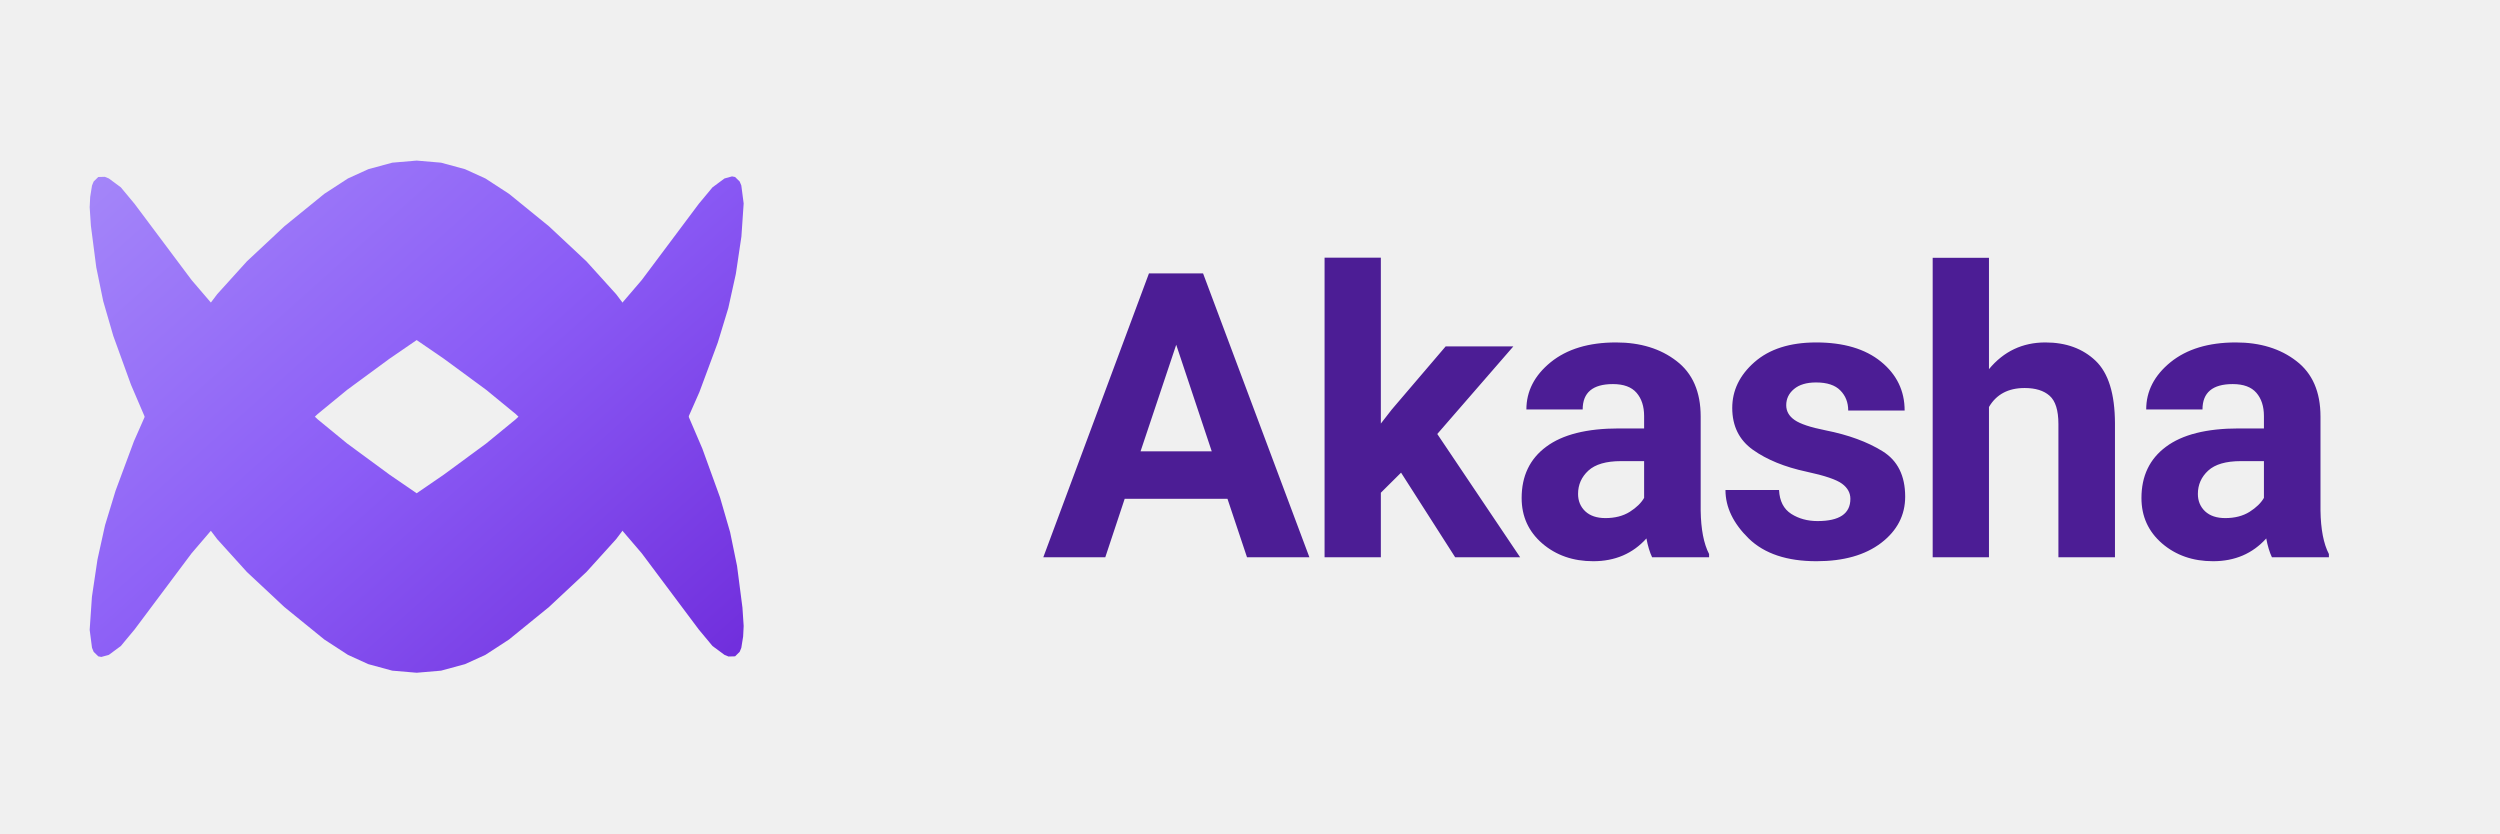
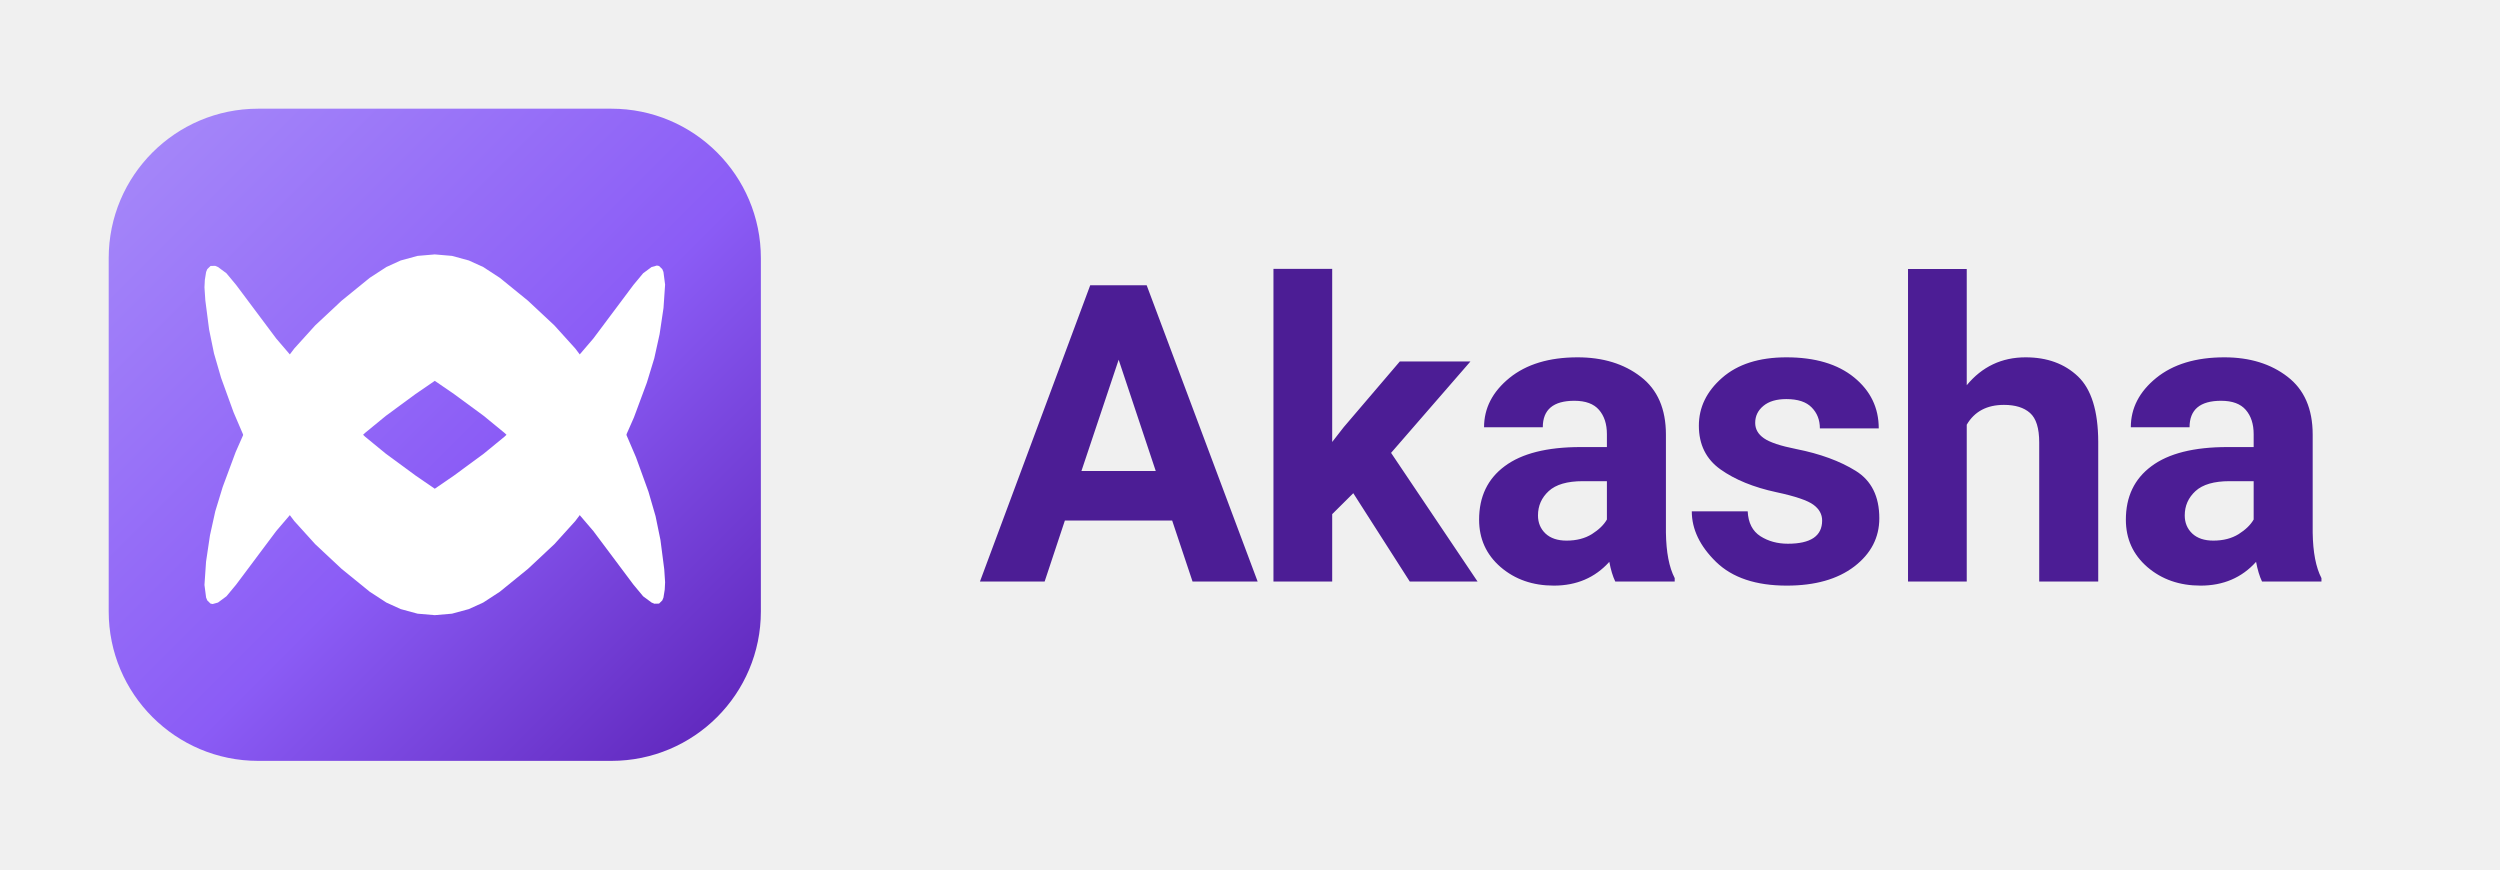
- <svg xmlns="http://www.w3.org/2000/svg" viewBox="0 0 288 96" role="img" aria-label="Akasha">
+ <svg xmlns="http://www.w3.org/2000/svg" viewBox="0 0 276 96" role="img" aria-label="Akasha">
  <defs>
-     <linearGradient id="akasha-logo-gradient" x1="14" y1="10" x2="82" y2="86" gradientUnits="userSpaceOnUse">
+     <linearGradient id="akasha-logo-gradient" x1="12" y1="12" x2="84" y2="84" gradientUnits="userSpaceOnUse">
      <stop offset="0" stop-color="#A78BFA" />
-       <stop offset=".5" stop-color="#8B5CF6" />
-       <stop offset="1" stop-color="#6D28D9" />
+       <stop offset=".55" stop-color="#8B5CF6" />
+       <stop offset="1" stop-color="#5B21B6" />
    </linearGradient>
  </defs>
-   <g fill="url(#akasha-logo-gradient)">
+   <rect x="12" y="12" width="72" height="72" rx="16.5" fill="url(#akasha-logo-gradient)" />
+   <g transform="translate(15.6 15.6) scale(0.675)" fill="#fff">
    <path d="M10.39 22.68L10.33 23.88L10.47 26L11.09 30.79L11.89 34.69L13.05 38.69L15.09 44.32L17.31 49.5L19.89 54.58L22.3 58.51L25.02 62.11L28.44 65.89L32.76 69.93L37.36 73.67L40.08 75.44L42.43 76.51L45.19 77.26L48 77.5L50.81 77.26L53.57 76.51L55.92 75.44L58.64 73.67L63.24 69.93L67.56 65.89L70.98 62.11L73.7 58.51L76.11 54.58L78.28 50.36L80.57 45.17L82.69 39.46L83.9 35.49L84.77 31.55L85.41 27.25L85.67 23.44L85.4 21.37L85.21 20.91L84.68 20.39L84.33 20.32L83.46 20.56L82.08 21.58L80.5 23.48L73.93 32.26L66.66 40.75L61.74 46.09L59.4 48.31L56.01 51.09L51.14 54.67L46.46 57.88L47.22 57.6L48 57.5L48.78 57.6L49.54 57.88L44.86 54.67L39.99 51.09L36.6 48.31L34.26 46.09L29.34 40.75L22.07 32.26L15.5 23.48L13.92 21.58L12.54 20.56L12.08 20.37L11.32 20.39L10.79 20.91L10.6 21.37" />
    <path d="M85.61 73.32L85.67 72.12L85.53 70L84.91 65.21L84.11 61.31L82.95 57.31L80.91 51.68L78.69 46.5L76.11 41.42L73.7 37.49L70.98 33.89L67.56 30.11L63.24 26.07L58.64 22.33L55.92 20.56L53.57 19.49L50.81 18.74L48 18.5L45.19 18.74L42.43 19.49L40.08 20.56L37.36 22.33L32.76 26.07L28.44 30.11L25.02 33.89L22.3 37.49L19.89 41.42L17.72 45.64L15.43 50.83L13.31 56.54L12.1 60.51L11.23 64.45L10.59 68.75L10.33 72.56L10.6 74.63L10.79 75.09L11.32 75.61L11.67 75.68L12.54 75.44L13.92 74.42L15.5 72.52L22.07 63.74L29.34 55.25L34.26 49.91L36.6 47.69L39.99 44.91L44.86 41.33L49.54 38.12L48.78 38.4L48 38.5L47.22 38.4L46.46 38.12L51.14 41.33L56.01 44.91L59.4 47.69L61.74 49.91L66.66 55.25L73.93 63.74L80.5 72.52L82.08 74.42L83.46 75.44L83.92 75.63L84.68 75.61L85.21 75.09L85.4 74.63" />
  </g>
-   <text x="120" y="64.2" font-family="system-ui, -apple-system, 'Segoe UI', Roboto, Inter, sans-serif" font-size="46" font-weight="600" letter-spacing="-0.9" fill="#4C1D95">Akasha</text>
+   <text x="108" y="64.2" font-family="system-ui, -apple-system, 'Segoe UI', Roboto, Inter, sans-serif" font-size="46" font-weight="600" letter-spacing="-0.9" fill="#4C1D95">Akasha</text>
</svg>
